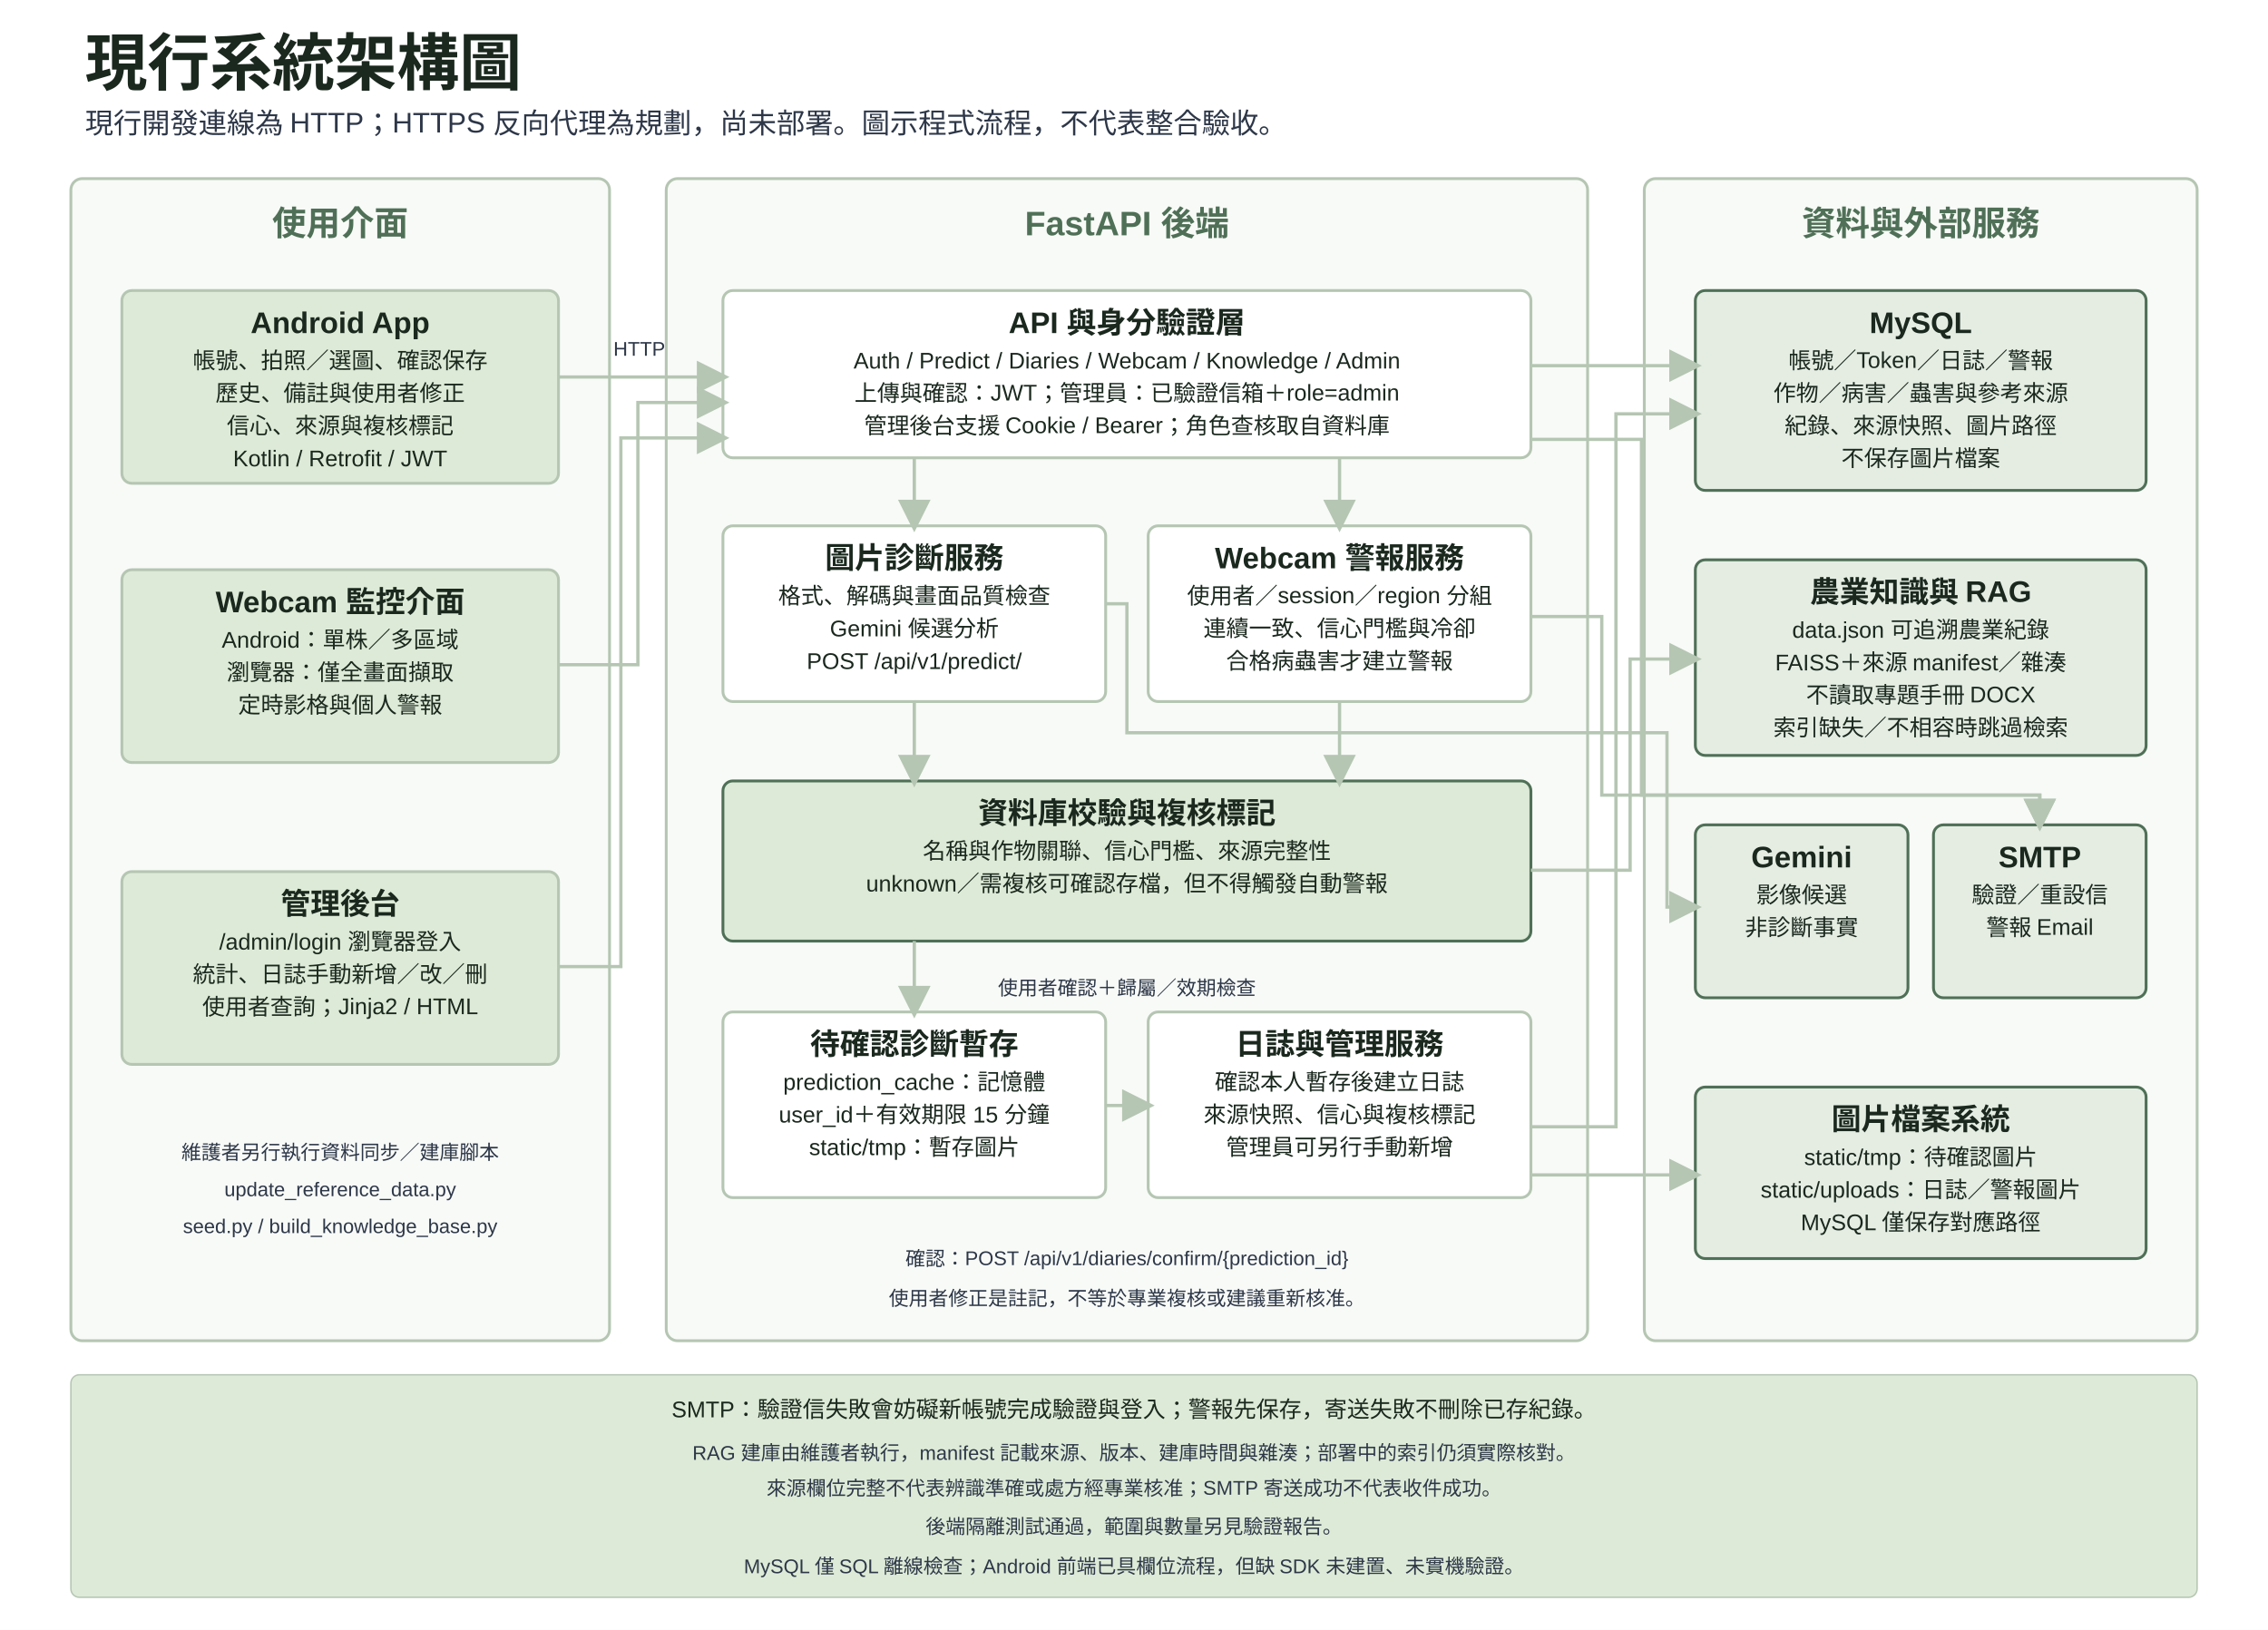
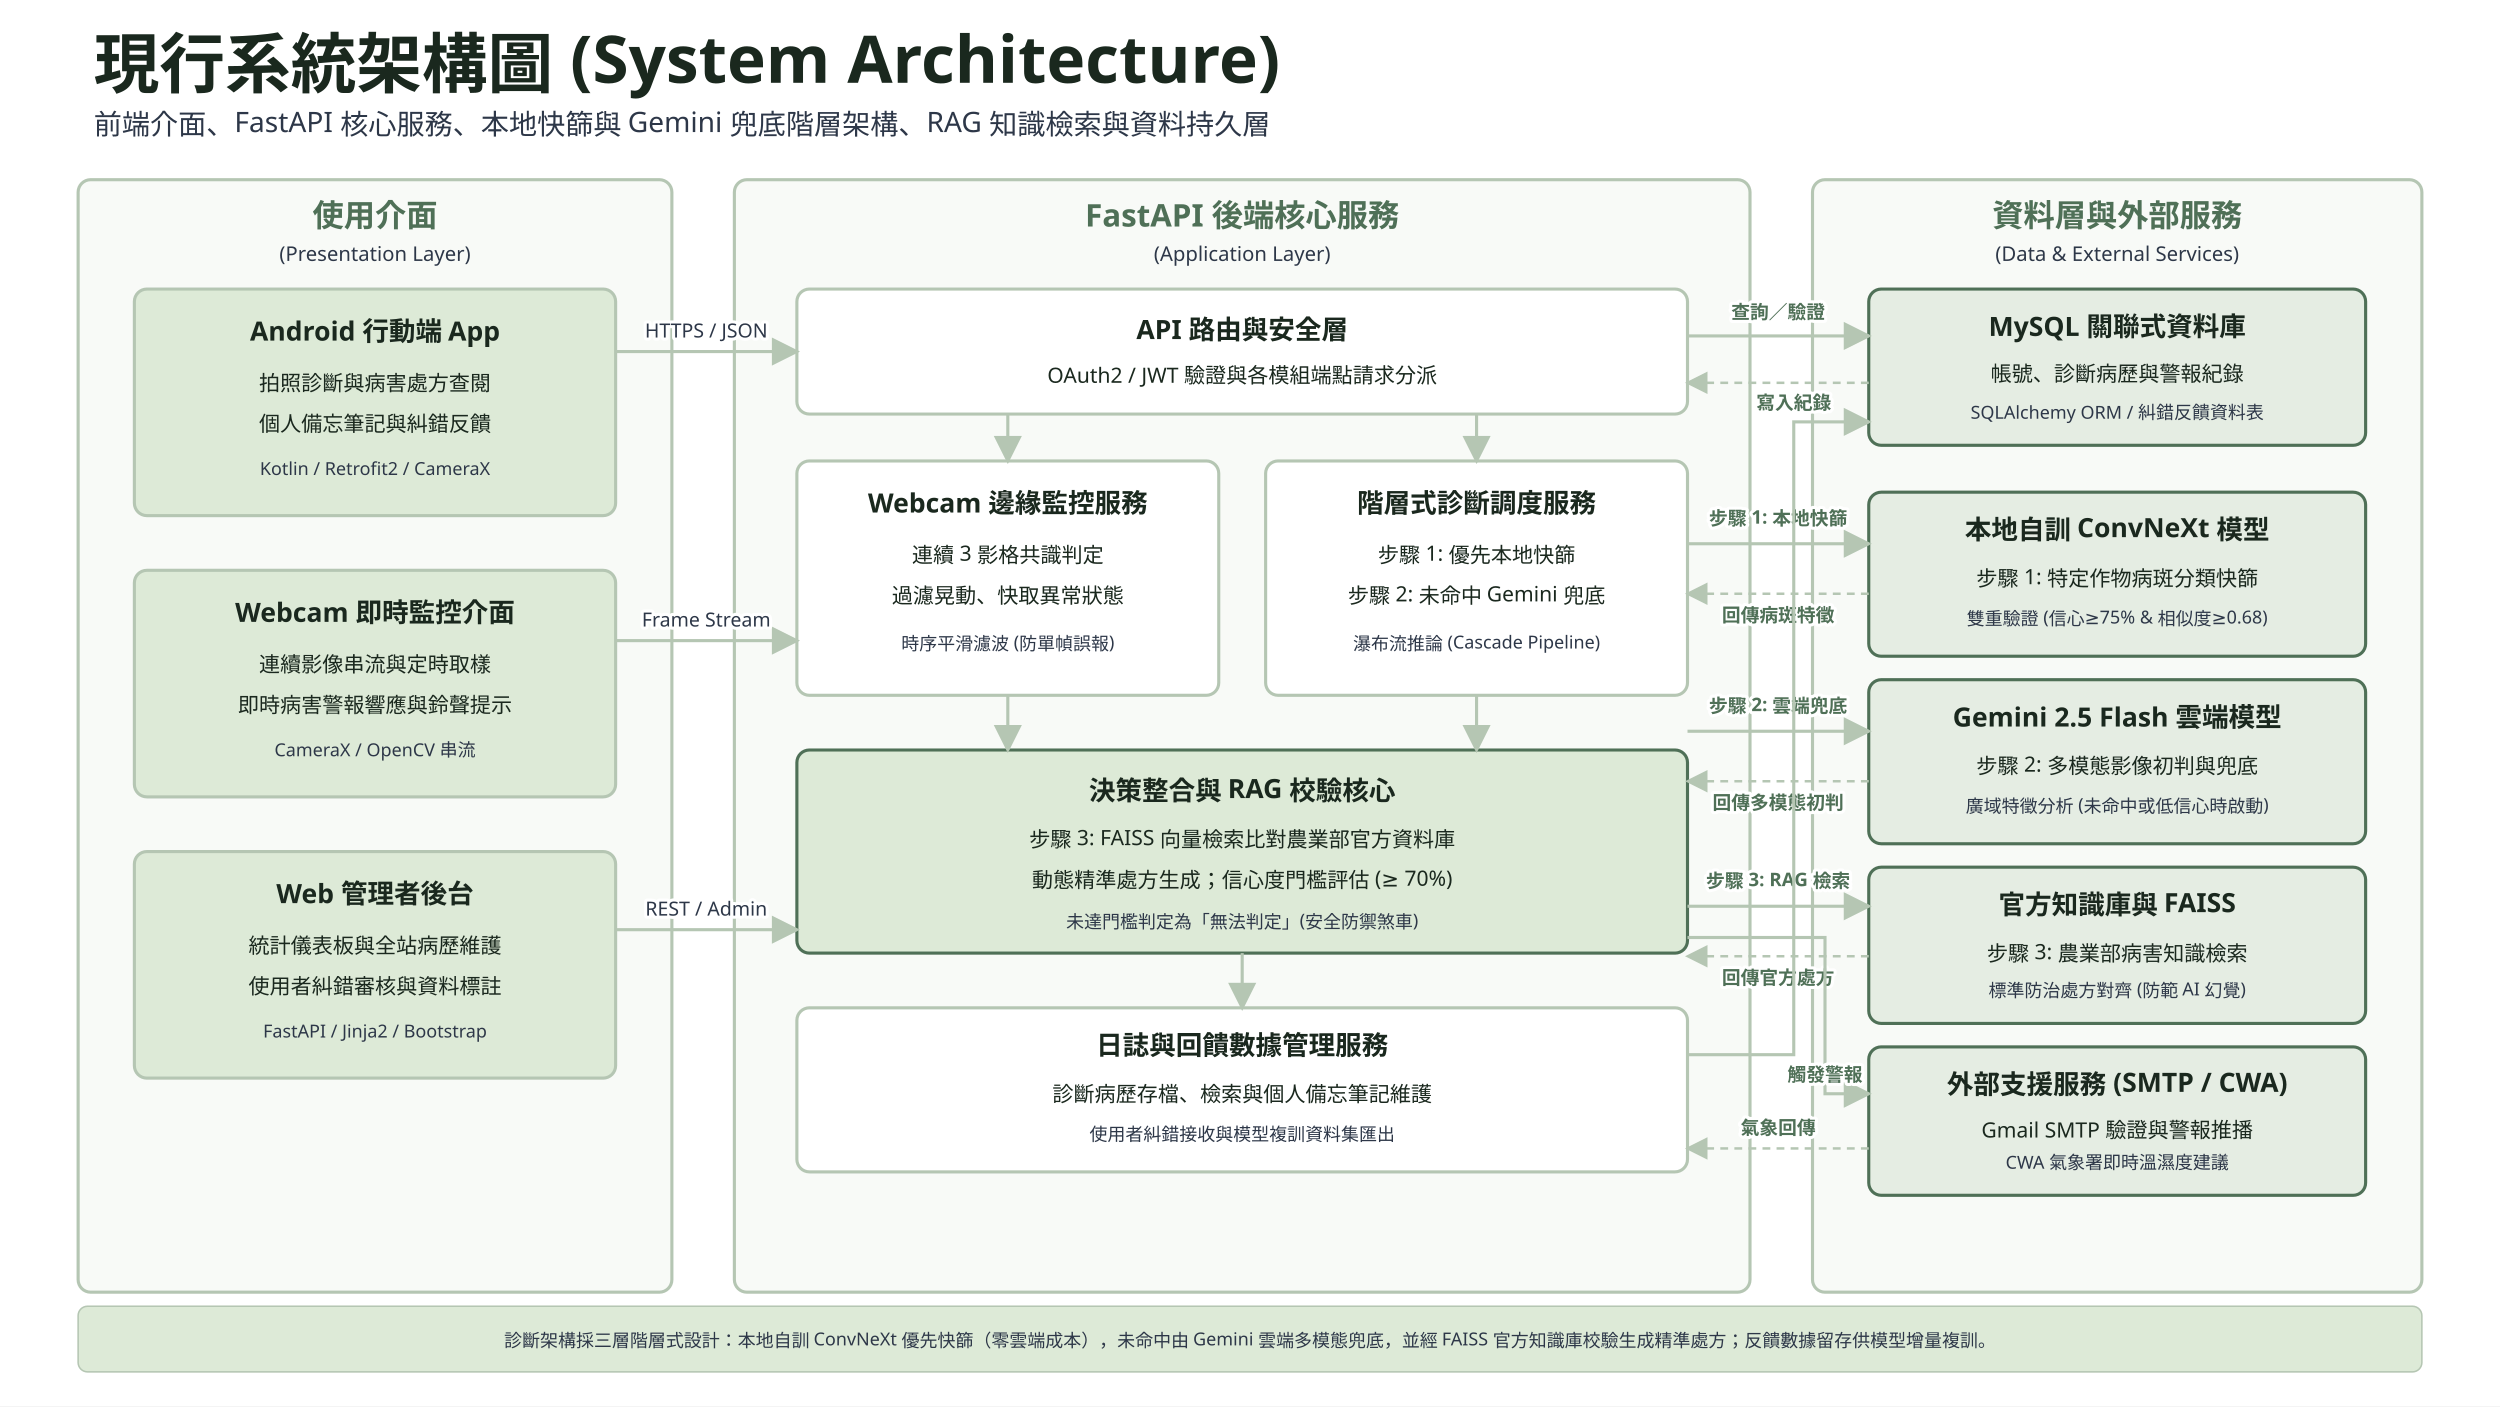
- <svg xmlns="http://www.w3.org/2000/svg" width="1600" height="1150" viewBox="0 0 1600 1150">
+ <svg xmlns="http://www.w3.org/2000/svg" width="1600" height="900" viewBox="0 0 1600 900">
  <defs>
    <style>
-       .title { font: 700 44px "Microsoft JhengHei", "Noto Sans TC", Arial, sans-serif; fill: #1A281E; }
-       .subtitle { font: 400 20px "Microsoft JhengHei", "Noto Sans TC", Arial, sans-serif; fill: #2D3748; }
-       .lane { font: 700 24px "Microsoft JhengHei", "Noto Sans TC", Arial, sans-serif; fill: #4F7057; }
-       .head { font: 700 21px "Microsoft JhengHei", "Noto Sans TC", Arial, sans-serif; fill: #1A281E; }
-       .text { font: 400 17px "Microsoft JhengHei", "Noto Sans TC", Arial, sans-serif; fill: #1A281E; }
-       .small { font: 400 15px "Microsoft JhengHei", "Noto Sans TC", Arial, sans-serif; fill: #2D3748; }
+       .title { font: 700 42px 'Microsoft JhengHei', 'PingFang TC', sans-serif; fill: #1A281E; }
+       .subtitle { font: 400 18px 'Microsoft JhengHei', 'PingFang TC', sans-serif; fill: #2D3748; }
+       .lane { font: 700 20px 'Microsoft JhengHei', 'PingFang TC', sans-serif; fill: #4F7057; }
+       .lane-sub { font: 400 13px 'Microsoft JhengHei', 'PingFang TC', sans-serif; fill: #2D3748; }
+       .head { font: 700 17px 'Microsoft JhengHei', 'PingFang TC', sans-serif; fill: #1A281E; }
+       .text { font: 400 13.5px 'Microsoft JhengHei', 'PingFang TC', sans-serif; fill: #1A281E; }
+       .small { font: 400 11.5px 'Microsoft JhengHei', 'PingFang TC', sans-serif; fill: #2D3748; }
      .lane-box { fill: #F8FAF7; stroke: #B5C6B3; stroke-width: 2; }
      .client { fill: #DDEAD7; stroke: #B5C6B3; stroke-width: 2; }
      .service { fill: #ffffff; stroke: #B5C6B3; stroke-width: 2; }
      .safety { fill: #DDEAD7; stroke: #4F7057; stroke-width: 2; }
      .external { fill: #E5EDE3; stroke: #4F7057; stroke-width: 2; }
-       .line { stroke: #B5C6B3; stroke-width: 2.3; fill: none; marker-end: url(#arrow); }
-       .return { stroke: #B5C6B3; stroke-width: 1.8; stroke-dasharray: 7 5; fill: none; marker-end: url(#arrow2); }
+       .ai-box { fill: #E5EDE3; stroke: #4F7057; stroke-width: 2; }
+       .line { stroke: #B5C6B3; stroke-width: 2; fill: none; marker-end: url(#arrow); }
+       .return { stroke: #B5C6B3; stroke-width: 1.6; stroke-dasharray: 5 4; fill: none; marker-end: url(#arrow2); }
+       .flow-label {
+         font: 700 12px 'Microsoft JhengHei', 'PingFang TC', sans-serif;
+         fill: #4F7057;
+         paint-order: stroke fill;
+         stroke: #ffffff;
+         stroke-width: 4px;
+         stroke-linejoin: round;
+       }
+       .halo-text {
+         font: 400 12.5px 'Microsoft JhengHei', 'PingFang TC', sans-serif;
+         fill: #2D3748;
+         paint-order: stroke fill;
+         stroke: #ffffff;
+         stroke-width: 4px;
+         stroke-linejoin: round;
+       }
    </style>
-     <marker id="arrow" markerWidth="10" markerHeight="10" refX="8" refY="5" orient="auto">
-       <path d="M0 0 L10 5 L0 10 Z" fill="#B5C6B3" />
+     <marker id="arrow" markerWidth="9" markerHeight="9" refX="8" refY="4.5" orient="auto">
+       <path d="M0 0 L9 4.5 L0 9 Z" fill="#B5C6B3" />
    </marker>
-     <marker id="arrow2" markerWidth="10" markerHeight="10" refX="8" refY="5" orient="auto">
-       <path d="M0 0 L10 5 L0 10 Z" fill="#B5C6B3" />
+     <marker id="arrow2" markerWidth="9" markerHeight="9" refX="8" refY="4.5" orient="auto">
+       <path d="M0 0 L9 4.5 L0 9 Z" fill="#B5C6B3" />
    </marker>
  </defs>
-   <style>.text {font-size:16px} .small {font-size:14px}</style>
-   <rect width="1600" height="1150" fill="#ffffff" />
-   <text x="60" y="60" text-anchor="start" class="title">現行系統架構圖</text>
-   <text x="60" y="94" text-anchor="start" class="subtitle">現行開發連線為 HTTP；HTTPS 反向代理為規劃，尚未部署。圖示程式流程，不代表整合驗收。</text>
-   <rect x="50" y="126" width="380" height="820" rx="8" class="lane-box" />
-   <rect x="470" y="126" width="650" height="820" rx="8" class="lane-box" />
-   <rect x="1160" y="126" width="390" height="820" rx="8" class="lane-box" />
-   <text x="240" y="166" text-anchor="middle" class="lane">使用介面</text>
-   <text x="795" y="166" text-anchor="middle" class="lane">FastAPI 後端</text>
-   <text x="1355" y="166" text-anchor="middle" class="lane">資料與外部服務</text>
-   <rect x="86" y="205" width="308" height="136" rx="7" class="client" />
-   <text x="240" y="235" text-anchor="middle" class="head">Android App</text>
-   <text x="240" y="260" text-anchor="middle" class="text">帳號、拍照／選圖、確認保存</text>
-   <text x="240" y="283" text-anchor="middle" class="text">歷史、備註與使用者修正</text>
-   <text x="240" y="306" text-anchor="middle" class="text">信心、來源與複核標記</text>
-   <text x="240" y="329" text-anchor="middle" class="text">Kotlin / Retrofit / JWT</text>
-   <rect x="86" y="402" width="308" height="136" rx="7" class="client" />
-   <text x="240" y="432" text-anchor="middle" class="head">Webcam 監控介面</text>
-   <text x="240" y="457" text-anchor="middle" class="text">Android：單株／多區域</text>
-   <text x="240" y="480" text-anchor="middle" class="text">瀏覽器：僅全畫面擷取</text>
-   <text x="240" y="503" text-anchor="middle" class="text">定時影格與個人警報</text>
-   <rect x="86" y="615" width="308" height="136" rx="7" class="client" />
-   <text x="240" y="645" text-anchor="middle" class="head">管理後台</text>
-   <text x="240" y="670" text-anchor="middle" class="text">/admin/login 瀏覽器登入</text>
-   <text x="240" y="693" text-anchor="middle" class="text">統計、日誌手動新增／改／刪</text>
-   <text x="240" y="716" text-anchor="middle" class="text">使用者查詢；Jinja2 / HTML</text>
-   <text x="240" y="818" text-anchor="middle" class="small">維護者另行執行資料同步／建庫腳本</text>
-   <text x="240" y="844" text-anchor="middle" class="small">update_reference_data.py</text>
-   <text x="240" y="870" text-anchor="middle" class="small">seed.py / build_knowledge_base.py</text>
-   <rect x="510" y="205" width="570" height="118" rx="7" class="service" />
-   <text x="795" y="235" text-anchor="middle" class="head">API 與身分驗證層</text>
-   <text x="795" y="260" text-anchor="middle" class="text">Auth / Predict / Diaries / Webcam / Knowledge / Admin</text>
-   <text x="795" y="283" text-anchor="middle" class="text">上傳與確認：JWT；管理員：已驗證信箱＋role=admin</text>
-   <text x="795" y="306" text-anchor="middle" class="text">管理後台支援 Cookie / Bearer；角色查核取自資料庫</text>
-   <rect x="510" y="371" width="270" height="124" rx="7" class="service" />
-   <text x="645" y="401" text-anchor="middle" class="head">圖片診斷服務</text>
-   <text x="645" y="426" text-anchor="middle" class="text">格式、解碼與畫面品質檢查</text>
-   <text x="645" y="449" text-anchor="middle" class="text">Gemini 候選分析</text>
-   <text x="645" y="472" text-anchor="middle" class="text">POST /api/v1/predict/</text>
-   <rect x="810" y="371" width="270" height="124" rx="7" class="service" />
-   <text x="945" y="401" text-anchor="middle" class="head">Webcam 警報服務</text>
-   <text x="945" y="426" text-anchor="middle" class="text">使用者／session／region 分組</text>
-   <text x="945" y="449" text-anchor="middle" class="text">連續一致、信心門檻與冷卻</text>
-   <text x="945" y="472" text-anchor="middle" class="text">合格病蟲害才建立警報</text>
-   <rect x="510" y="551" width="570" height="113" rx="7" class="safety" />
-   <text x="795" y="581" text-anchor="middle" class="head">資料庫校驗與複核標記</text>
-   <text x="795" y="606" text-anchor="middle" class="text">名稱與作物關聯、信心門檻、來源完整性</text>
-   <text x="795" y="629" text-anchor="middle" class="text">unknown／需複核可確認存檔，但不得觸發自動警報</text>
-   <rect x="510" y="714" width="270" height="131" rx="7" class="service" />
-   <text x="645" y="744" text-anchor="middle" class="head">待確認診斷暫存</text>
-   <text x="645" y="769" text-anchor="middle" class="text">prediction_cache：記憶體</text>
-   <text x="645" y="792" text-anchor="middle" class="text">user_id＋有效期限 15 分鐘</text>
-   <text x="645" y="815" text-anchor="middle" class="text">static/tmp：暫存圖片</text>
-   <rect x="810" y="714" width="270" height="131" rx="7" class="service" />
-   <text x="945" y="744" text-anchor="middle" class="head">日誌與管理服務</text>
-   <text x="945" y="769" text-anchor="middle" class="text">確認本人暫存後建立日誌</text>
-   <text x="945" y="792" text-anchor="middle" class="text">來源快照、信心與複核標記</text>
-   <text x="945" y="815" text-anchor="middle" class="text">管理員可另行手動新增</text>
-   <text x="795" y="893" text-anchor="middle" class="small">確認：POST /api/v1/diaries/confirm/{prediction_id}</text>
-   <text x="795" y="921" text-anchor="middle" class="small">使用者修正是註記，不等於專業複核或建議重新核准。</text>
-   <rect x="1196" y="205" width="318" height="141" rx="7" class="external" />
-   <text x="1355" y="235" text-anchor="middle" class="head">MySQL</text>
-   <text x="1355" y="260" text-anchor="middle" class="text">帳號／Token／日誌／警報</text>
-   <text x="1355" y="283" text-anchor="middle" class="text">作物／病害／蟲害與參考來源</text>
-   <text x="1355" y="306" text-anchor="middle" class="text">紀錄、來源快照、圖片路徑</text>
-   <text x="1355" y="329" text-anchor="middle" class="text">不保存圖片檔案</text>
-   <rect x="1196" y="395" width="318" height="138" rx="7" class="external" />
-   <text x="1355" y="425" text-anchor="middle" class="head">農業知識與 RAG</text>
-   <text x="1355" y="450" text-anchor="middle" class="text">data.json 可追溯農業紀錄</text>
-   <text x="1355" y="473" text-anchor="middle" class="text">FAISS＋來源 manifest／雜湊</text>
-   <text x="1355" y="496" text-anchor="middle" class="text">不讀取專題手冊 DOCX</text>
-   <text x="1355" y="519" text-anchor="middle" class="text">索引缺失／不相容時跳過檢索</text>
-   <rect x="1196" y="582" width="150" height="122" rx="7" class="external" />
-   <text x="1271" y="612" text-anchor="middle" class="head">Gemini</text>
-   <text x="1271" y="637" text-anchor="middle" class="text">影像候選</text>
-   <text x="1271" y="660" text-anchor="middle" class="text">非診斷事實</text>
-   <rect x="1364" y="582" width="150" height="122" rx="7" class="external" />
-   <text x="1439" y="612" text-anchor="middle" class="head">SMTP</text>
-   <text x="1439" y="637" text-anchor="middle" class="text">驗證／重設信</text>
-   <text x="1439" y="660" text-anchor="middle" class="text">警報 Email</text>
-   <rect x="1196" y="767" width="318" height="121" rx="7" class="external" />
-   <text x="1355" y="797" text-anchor="middle" class="head">圖片檔案系統</text>
-   <text x="1355" y="822" text-anchor="middle" class="text">static/tmp：待確認圖片</text>
-   <text x="1355" y="845" text-anchor="middle" class="text">static/uploads：日誌／警報圖片</text>
-   <text x="1355" y="868" text-anchor="middle" class="text">MySQL 僅保存對應路徑</text>
-   <path d="M394 266 H510" class="line" />
-   <text x="451" y="251" text-anchor="middle" class="small">HTTP</text>
-   <path d="M394 469 H450 V284 H510" class="line" />
-   <path d="M394 682 H438 V309 H510" class="line" />
-   <path d="M645 323 V371" class="line" />
-   <path d="M945 323 V371" class="line" />
-   <path d="M645 495 V551" class="line" />
-   <path d="M945 495 V551" class="line" />
-   <path d="M645 664 V714" class="line" />
-   <path d="M780 780 H810" class="line" />
-   <text x="795" y="702" text-anchor="middle" class="small">使用者確認＋歸屬／效期檢查</text>
-   <path d="M1080 258 H1196" class="line" />
-   <path d="M1080 795 H1140 V292 H1196" class="line" />
-   <path d="M1080 614 H1150 V465 H1196" class="line" />
-   <path d="M780 426 H795 V517 H1176 V640 H1196" class="line" />
-   <path d="M1080 435 H1130 V561 H1439 V582" class="line" />
-   <path d="M1080 310 H1158 V561 H1439 V582" class="line" />
-   <path d="M1080 829 H1196" class="line" />
-   <rect x="50" y="970" width="1500" height="157" rx="6" fill="#DDEAD7" stroke="#B5C6B3" />
-   <text x="800" y="1000" text-anchor="middle" class="text">SMTP：驗證信失敗會妨礙新帳號完成驗證與登入；警報先保存，寄送失敗不刪除已存紀錄。</text>
-   <text x="800" y="1030" text-anchor="middle" class="small">RAG 建庫由維護者執行，manifest 記載來源、版本、建庫時間與雜湊；部署中的索引仍須實際核對。</text>
-   <text x="800" y="1055" text-anchor="middle" class="small">來源欄位完整不代表辨識準確或處方經專業核准；SMTP 寄送成功不代表收件成功。</text>
-   <text x="800" y="1082" text-anchor="middle" class="small">後端隔離測試通過，範圍與數量另見驗證報告。</text>
-   <text x="800" y="1110" text-anchor="middle" class="small">MySQL 僅 SQL 離線檢查；Android 前端已具欄位流程，但缺 SDK 未建置、未實機驗證。</text>
+   <rect width="1600" height="900" fill="#ffffff" />
+   <text x="60" y="56" class="title">現行系統架構圖 (System Architecture)</text>
+   <text x="60" y="86" class="subtitle">前端介面、FastAPI 核心服務、本地快篩與 Gemini 兜底階層架構、RAG 知識檢索與資料持久層</text>
+   <rect x="50" y="115" width="380" height="712" rx="8" class="lane-box" />
+   <rect x="470" y="115" width="650" height="712" rx="8" class="lane-box" />
+   <rect x="1160" y="115" width="390" height="712" rx="8" class="lane-box" />
+   <text x="240" y="145" text-anchor="middle" class="lane">使用介面</text>
+   <text x="240" y="167" text-anchor="middle" class="lane-sub">(Presentation Layer)</text>
+   <text x="795" y="145" text-anchor="middle" class="lane">FastAPI 後端核心服務</text>
+   <text x="795" y="167" text-anchor="middle" class="lane-sub">(Application Layer)</text>
+   <text x="1355" y="145" text-anchor="middle" class="lane">資料層與外部服務</text>
+   <text x="1355" y="167" text-anchor="middle" class="lane-sub">(Data &amp; External Services)</text>
+   <rect x="86" y="185" width="308" height="145" rx="8" class="client" />
+   <text x="240" y="218" text-anchor="middle" class="head">Android 行動端 App</text>
+   <text x="240" y="250" text-anchor="middle" class="text">拍照診斷與病害處方查閱</text>
+   <text x="240" y="276" text-anchor="middle" class="text">個人備忘筆記與糾錯反饋</text>
+   <text x="240" y="304" text-anchor="middle" class="small">Kotlin / Retrofit2 / CameraX</text>
+   <rect x="86" y="365" width="308" height="145" rx="8" class="client" />
+   <text x="240" y="398" text-anchor="middle" class="head">Webcam 即時監控介面</text>
+   <text x="240" y="430" text-anchor="middle" class="text">連續影像串流與定時取樣</text>
+   <text x="240" y="456" text-anchor="middle" class="text">即時病害警報響應與鈴聲提示</text>
+   <text x="240" y="484" text-anchor="middle" class="small">CameraX / OpenCV 串流</text>
+   <rect x="86" y="545" width="308" height="145" rx="8" class="client" />
+   <text x="240" y="578" text-anchor="middle" class="head">Web 管理者後台</text>
+   <text x="240" y="610" text-anchor="middle" class="text">統計儀表板與全站病歷維護</text>
+   <text x="240" y="636" text-anchor="middle" class="text">使用者糾錯審核與資料標註</text>
+   <text x="240" y="664" text-anchor="middle" class="small">FastAPI / Jinja2 / Bootstrap</text>
+   <rect x="510" y="185" width="570" height="80" rx="8" class="service" />
+   <text x="795" y="217" text-anchor="middle" class="head">API 路由與安全層</text>
+   <text x="795" y="245" text-anchor="middle" class="text">OAuth2 / JWT 驗證與各模組端點請求分派</text>
+   <rect x="510" y="295" width="270" height="150" rx="8" class="service" />
+   <text x="645" y="328" text-anchor="middle" class="head">Webcam 邊緣監控服務</text>
+   <text x="645" y="360" text-anchor="middle" class="text">連續 3 影格共識判定</text>
+   <text x="645" y="386" text-anchor="middle" class="text">過濾晃動、快取異常狀態</text>
+   <text x="645" y="416" text-anchor="middle" class="small">時序平滑濾波 (防單幀誤報)</text>
+   <rect x="810" y="295" width="270" height="150" rx="8" class="service" />
+   <text x="945" y="328" text-anchor="middle" class="head">階層式診斷調度服務</text>
+   <text x="945" y="360" text-anchor="middle" class="text">步驟 1: 優先本地快篩</text>
+   <text x="945" y="386" text-anchor="middle" class="text">步驟 2: 未命中 Gemini 兜底</text>
+   <text x="945" y="416" text-anchor="middle" class="small">瀑布流推論 (Cascade Pipeline)</text>
+   <rect x="510" y="480" width="570" height="130" rx="8" class="safety" />
+   <text x="795" y="512" text-anchor="middle" class="head">決策整合與 RAG 校驗核心</text>
+   <text x="795" y="542" text-anchor="middle" class="text">步驟 3: FAISS 向量檢索比對農業部官方資料庫</text>
+   <text x="795" y="568" text-anchor="middle" class="text">動態精準處方生成；信心度門檻評估 (≥ 70%)</text>
+   <text x="795" y="594" text-anchor="middle" class="small">未達門檻判定為「無法判定」(安全防禦煞車)</text>
+   <rect x="510" y="645" width="570" height="105" rx="8" class="service" />
+   <text x="795" y="675" text-anchor="middle" class="head">日誌與回饋數據管理服務</text>
+   <text x="795" y="705" text-anchor="middle" class="text">診斷病歷存檔、檢索與個人備忘筆記維護</text>
+   <text x="795" y="730" text-anchor="middle" class="small">使用者糾錯接收與模型複訓資料集匯出</text>
+   <rect x="1196" y="185" width="318" height="100" rx="8" class="external" />
+   <text x="1355" y="215" text-anchor="middle" class="head">MySQL 關聯式資料庫</text>
+   <text x="1355" y="244" text-anchor="middle" class="text">帳號、診斷病歷與警報紀錄</text>
+   <text x="1355" y="268" text-anchor="middle" class="small">SQLAlchemy ORM / 糾錯反饋資料表</text>
+   <rect x="1196" y="315" width="318" height="105" rx="8" class="ai-box" />
+   <text x="1355" y="345" text-anchor="middle" class="head">本地自訓 ConvNeXt 模型</text>
+   <text x="1355" y="375" text-anchor="middle" class="text">步驟 1: 特定作物病斑分類快篩</text>
+   <text x="1355" y="400" text-anchor="middle" class="small">雙重驗證 (信心≥75% &amp; 相似度≥0.68)</text>
+   <rect x="1196" y="435" width="318" height="105" rx="8" class="ai-box" />
+   <text x="1355" y="465" text-anchor="middle" class="head">Gemini 2.5 Flash 雲端模型</text>
+   <text x="1355" y="495" text-anchor="middle" class="text">步驟 2: 多模態影像初判與兜底</text>
+   <text x="1355" y="520" text-anchor="middle" class="small">廣域特徵分析 (未命中或低信心時啟動)</text>
+   <rect x="1196" y="555" width="318" height="100" rx="8" class="external" />
+   <text x="1355" y="585" text-anchor="middle" class="head">官方知識庫與 FAISS</text>
+   <text x="1355" y="615" text-anchor="middle" class="text">步驟 3: 農業部病害知識檢索</text>
+   <text x="1355" y="638" text-anchor="middle" class="small">標準防治處方對齊 (防範 AI 幻覺)</text>
+   <rect x="1196" y="670" width="318" height="95" rx="8" class="external" />
+   <text x="1355" y="700" text-anchor="middle" class="head">外部支援服務 (SMTP / CWA)</text>
+   <text x="1355" y="728" text-anchor="middle" class="text">Gmail SMTP 驗證與警報推播</text>
+   <text x="1355" y="748" text-anchor="middle" class="small">CWA 氣象署即時溫濕度建議</text>
+   <path d="M394 225 H510" class="line" />
+   <path d="M394 410 H510" class="line" />
+   <path d="M394 595 H510" class="line" />
+   <text x="452" y="216" text-anchor="middle" class="halo-text">HTTPS / JSON</text>
+   <text x="452" y="401" text-anchor="middle" class="halo-text">Frame Stream</text>
+   <text x="452" y="586" text-anchor="middle" class="halo-text">REST / Admin</text>
+   <path d="M645 265 V295" class="line" />
+   <path d="M945 265 V295" class="line" />
+   <path d="M645 445 V480" class="line" />
+   <path d="M945 445 V480" class="line" />
+   <path d="M795 610 V645" class="line" />
+   <path d="M1080 215 H1196" class="line" />
+   <path d="M1196 245 H1080" class="return" />
+   <text x="1138" y="204" text-anchor="middle" class="flow-label">查詢／驗證</text>
+   <path d="M1080 348 H1196" class="line" />
+   <path d="M1196 380 H1080" class="return" />
+   <text x="1138" y="336" text-anchor="middle" class="flow-label">步驟 1: 本地快篩</text>
+   <text x="1138" y="398" text-anchor="middle" class="flow-label">回傳病斑特徵</text>
+   <path d="M1080 468 H1196" class="line" />
+   <path d="M1196 500 H1080" class="return" />
+   <text x="1138" y="456" text-anchor="middle" class="flow-label">步驟 2: 雲端兜底</text>
+   <text x="1138" y="518" text-anchor="middle" class="flow-label">回傳多模態初判</text>
+   <path d="M1080 580 H1196" class="line" />
+   <path d="M1196 612 H1080" class="return" />
+   <text x="1138" y="568" text-anchor="middle" class="flow-label">步驟 3: RAG 檢索</text>
+   <text x="1138" y="630" text-anchor="middle" class="flow-label">回傳官方處方</text>
+   <path d="M1080 600 H1168 V700 H1196" class="line" />
+   <text x="1168" y="692" text-anchor="middle" class="flow-label">觸發警報</text>
+   <path d="M1080 675 H1148 V270 H1196" class="line" />
+   <text x="1148" y="262" text-anchor="middle" class="flow-label">寫入紀錄</text>
+   <path d="M1196 735 H1080" class="return" />
+   <text x="1138" y="726" text-anchor="middle" class="flow-label">氣象回傳</text>
+   <rect x="50" y="836" width="1500" height="42" rx="6" fill="#DDEAD7" stroke="#B5C6B3" />
+   <text x="800" y="862" text-anchor="middle" class="small">診斷架構採三層階層式設計：本地自訓 ConvNeXt 優先快篩（零雲端成本），未命中由 Gemini 雲端多模態兜底，並經 FAISS 官方知識庫校驗生成精準處方；反饋數據留存供模型增量複訓。</text>
</svg>
